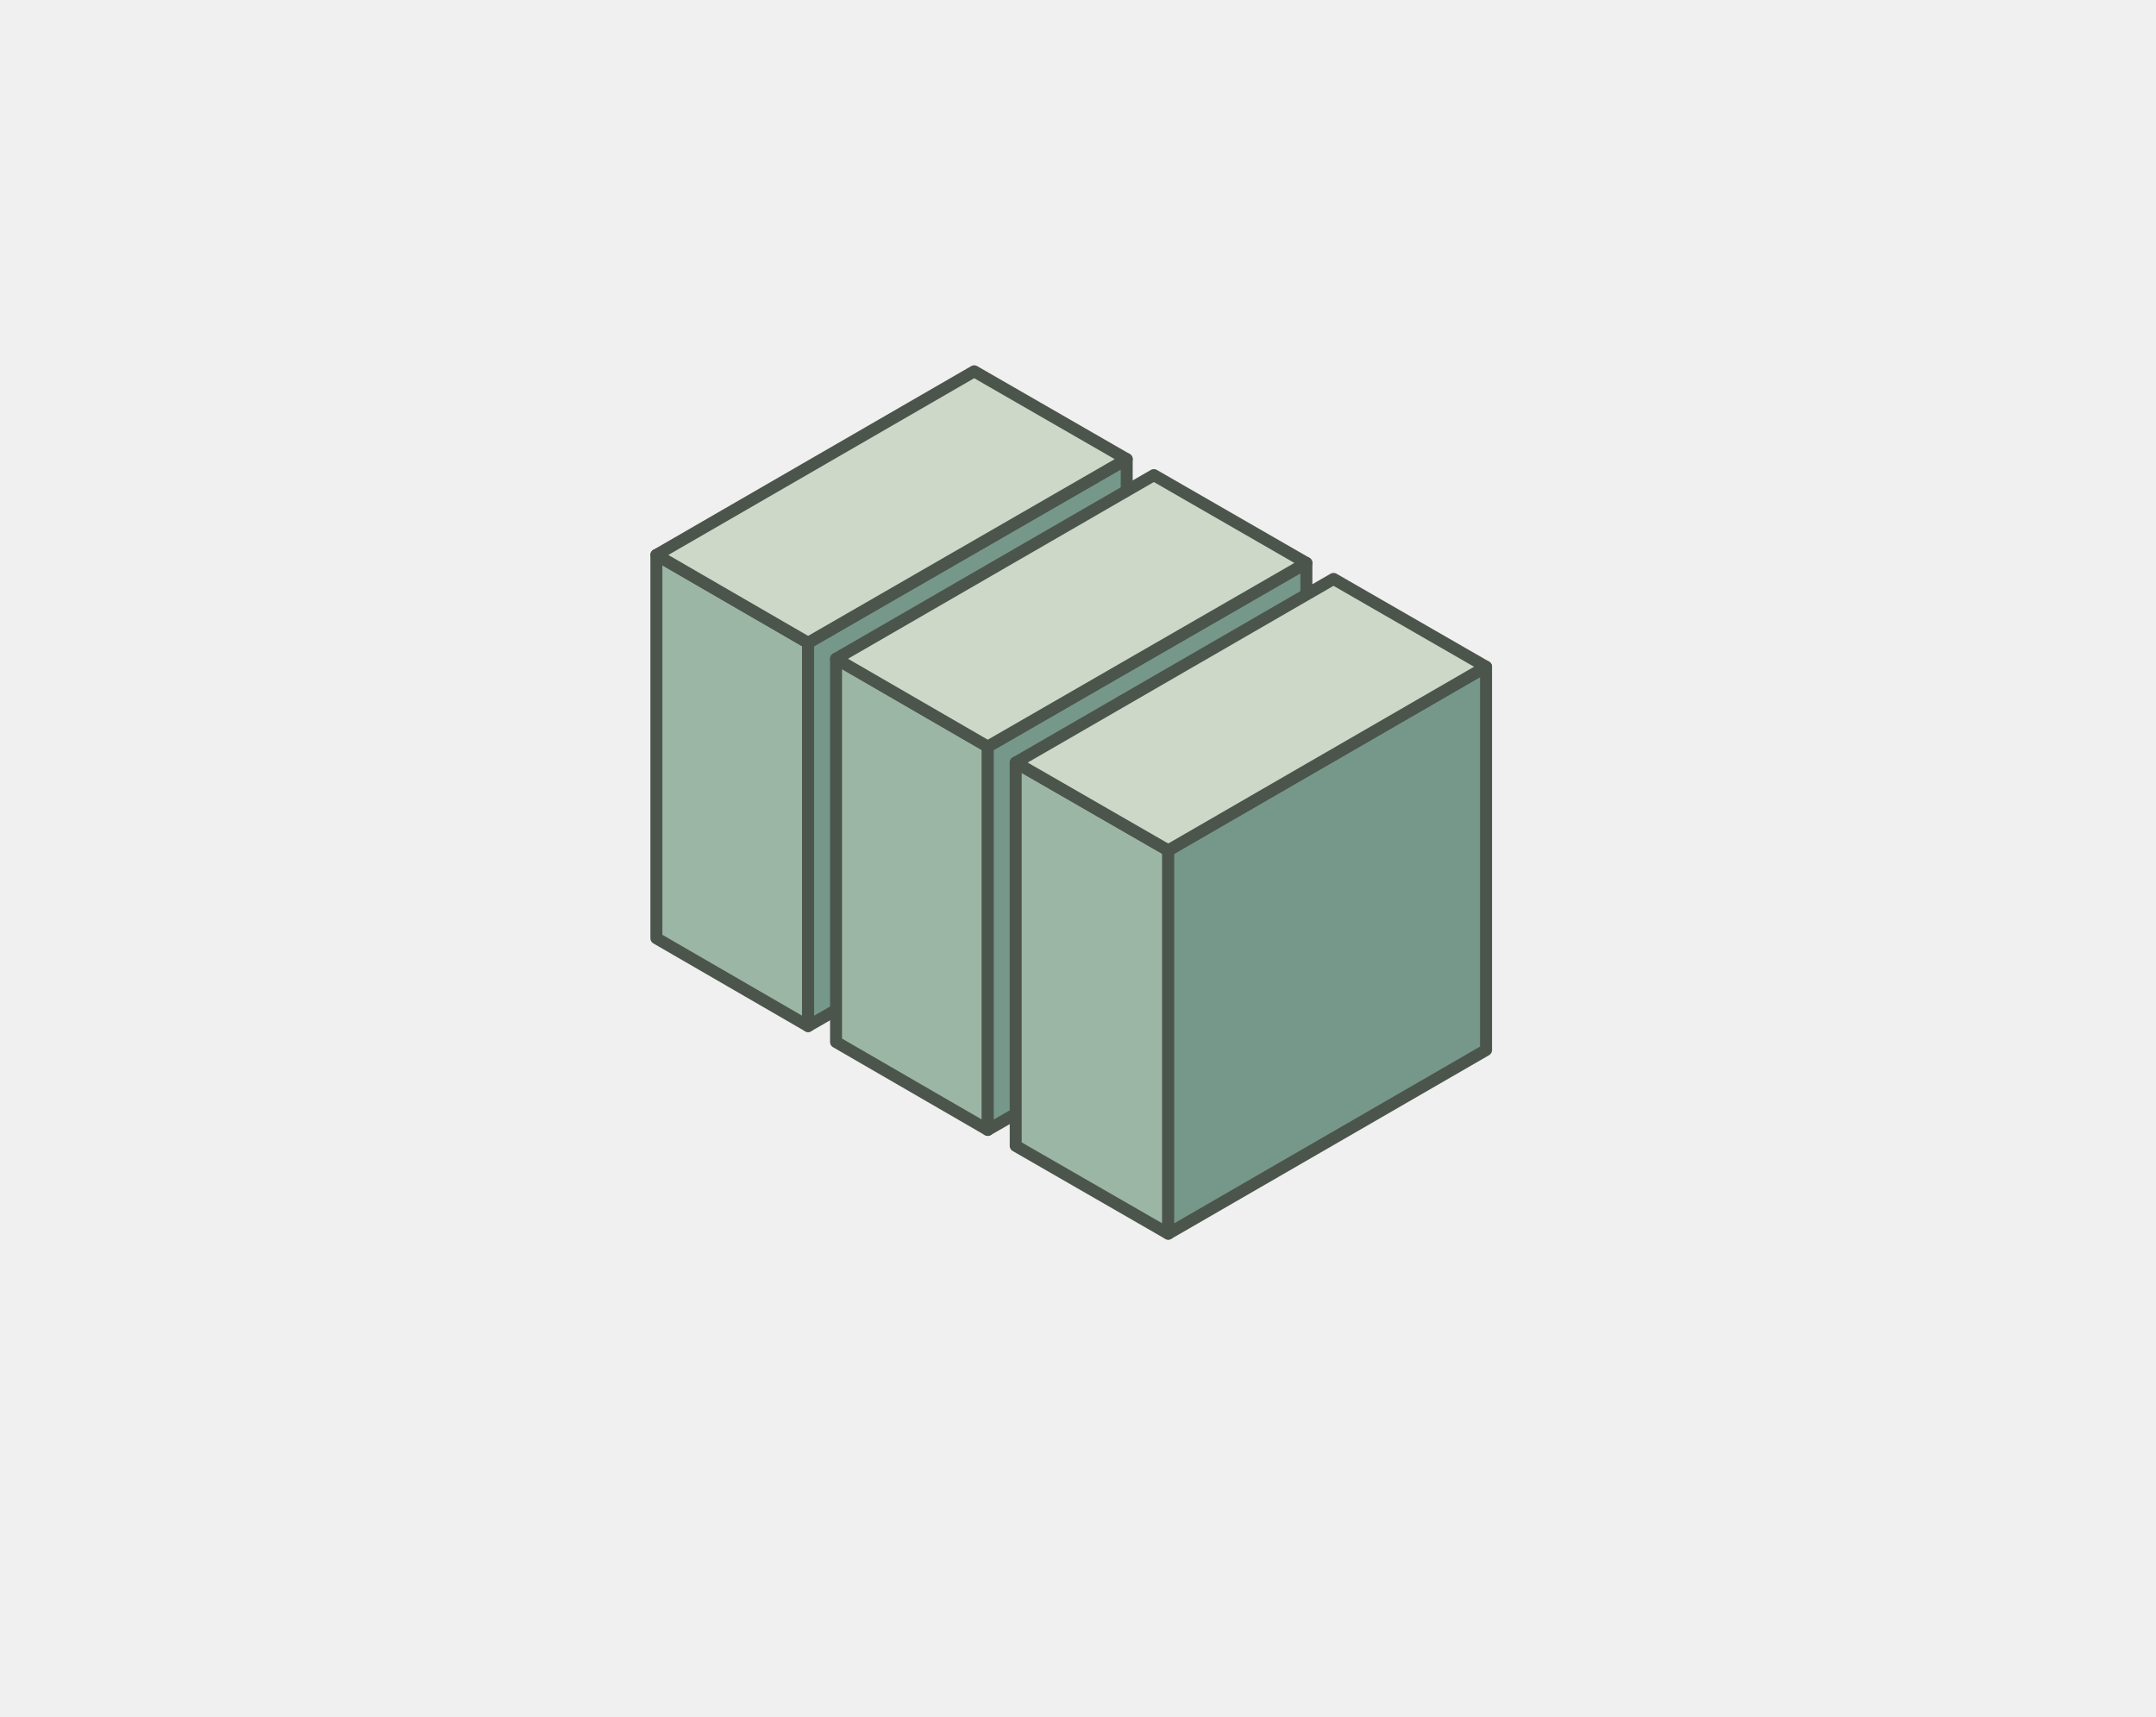
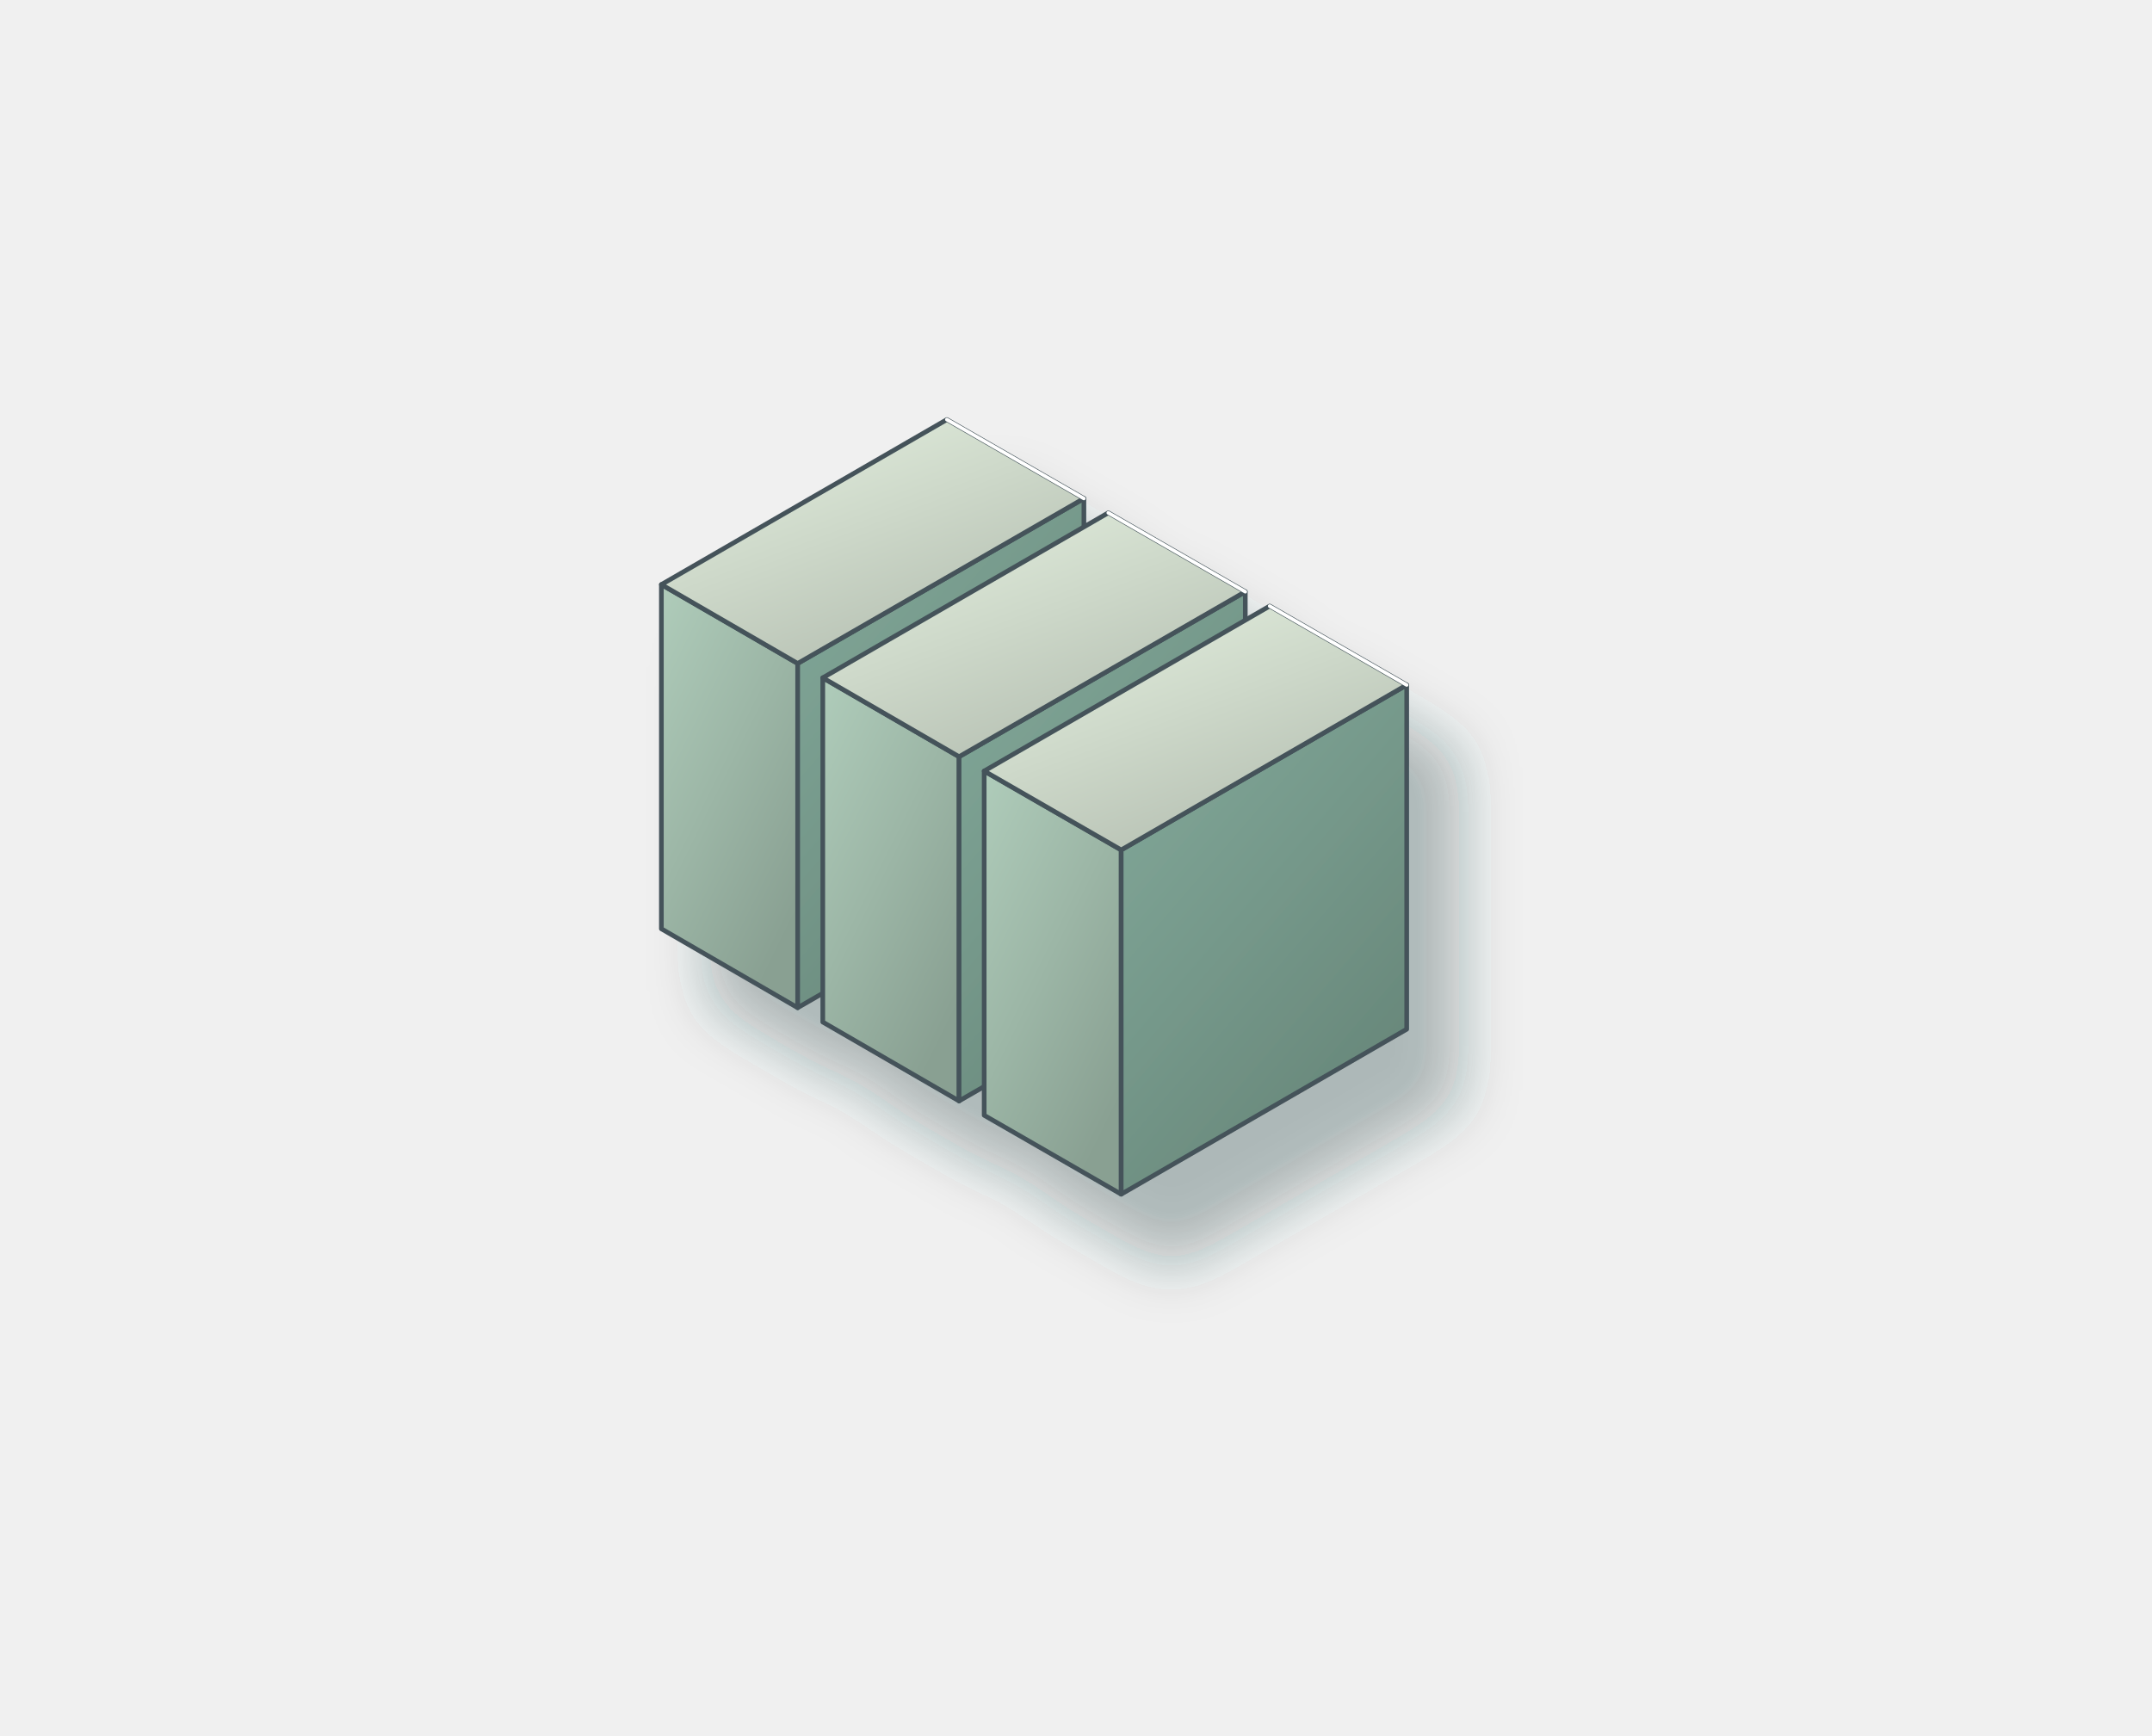
- <svg xmlns="http://www.w3.org/2000/svg" viewBox="25 0 270 215">
-   <polygon points="107.2,117.5 126.2,128.5 126.2,80.5 107.2,69.5" fill="#9cb6a6" stroke="#4c554c" stroke-width="1.5" stroke-linejoin="round" />
-   <polygon points="166.1,105.5 126.2,128.5 126.2,80.5 166.1,57.5" fill="#75988a" stroke="#4c554c" stroke-width="1.5" stroke-linejoin="round" />
-   <polygon points="147.0,46.5 166.1,57.5 126.2,80.5 107.2,69.5" fill="#cdd8c9" stroke="#4c554c" stroke-width="1.5" stroke-linejoin="round" />
-   <polygon points="129.7,130.5 148.7,141.5 148.7,93.5 129.7,82.5" fill="#9cb6a6" stroke="#4c554c" stroke-width="1.5" stroke-linejoin="round" />
-   <polygon points="188.6,118.5 148.7,141.5 148.7,93.5 188.6,70.5" fill="#75988a" stroke="#4c554c" stroke-width="1.5" stroke-linejoin="round" />
-   <polygon points="169.5,59.5 188.6,70.5 148.7,93.5 129.7,82.5" fill="#cdd8c9" stroke="#4c554c" stroke-width="1.5" stroke-linejoin="round" />
-   <polygon points="152.2,143.5 171.3,154.5 171.3,106.5 152.2,95.5" fill="#9cb6a6" stroke="#4c554c" stroke-width="1.5" stroke-linejoin="round" />
-   <polygon points="211.1,131.5 171.3,154.5 171.3,106.5 211.1,83.5" fill="#75988a" stroke="#4c554c" stroke-width="1.5" stroke-linejoin="round" />
-   <polygon points="192.0,72.5 211.1,83.5 171.3,106.5 152.2,95.5" fill="#cdd8c9" stroke="#4c554c" stroke-width="1.5" stroke-linejoin="round" />
+ <svg xmlns="http://www.w3.org/2000/svg" viewBox="15 -12 300 242">
+   <defs>
+     <radialGradient id="foliage" cx="30%" cy="25%">
+       <stop stop-color="#c6d58b" />
+       <stop offset=".4" stop-color="#729558" />
+       <stop offset="1" stop-color="#355d47" />
+     </radialGradient>
+     <linearGradient id="glass" x2="1" y2="1">
+       <stop stop-color="#b4d8dc" />
+       <stop offset=".45" stop-color="#4f7d8a" />
+       <stop offset=".5" stop-color="#b3cace" />
+       <stop offset="1" stop-color="#355461" />
+     </linearGradient>
+     <filter id="shadow" x="-35%" y="-35%" width="180%" height="190%">
+       <feDropShadow dx="7" dy="10" stdDeviation="4" flood-color="#223c3c" flood-opacity=".32" />
+     </filter>
+     <linearGradient id="7f918c-wall" x1="0" y1="0" x2=".65" y2="1">
+       <stop stop-color="#8ea29d" />
+       <stop offset=".52" stop-color="#7f918c" />
+       <stop offset="1" stop-color="#70807b" />
+     </linearGradient>
+     <linearGradient id="6a7e78-shade" x1="0" y1="0" x2=".65" y2="1">
+       <stop stop-color="#778d86" />
+       <stop offset=".52" stop-color="#6a7e78" />
+       <stop offset="1" stop-color="#5d6f6a" />
+     </linearGradient>
+     <linearGradient id="a9b4af-roof" x1="0" y1="0" x2=".65" y2="1">
+       <stop stop-color="#bdcac4" />
+       <stop offset=".52" stop-color="#a9b4af" />
+       <stop offset="1" stop-color="#959e9a" />
+     </linearGradient>
+     <linearGradient id="c08c39-wall" x1="0" y1="0" x2=".65" y2="1">
+       <stop stop-color="#d79d40" />
+       <stop offset=".52" stop-color="#c08c39" />
+       <stop offset="1" stop-color="#a97b32" />
+     </linearGradient>
+     <linearGradient id="ae7d31-shade" x1="0" y1="0" x2=".65" y2="1">
+       <stop stop-color="#c38c37" />
+       <stop offset=".52" stop-color="#ae7d31" />
+       <stop offset="1" stop-color="#996e2b" />
+     </linearGradient>
+     <linearGradient id="d8a341-roof" x1="0" y1="0" x2=".65" y2="1">
+       <stop stop-color="#f2b749" />
+       <stop offset=".52" stop-color="#d8a341" />
+       <stop offset="1" stop-color="#be8f39" />
+     </linearGradient>
+     <linearGradient id="9d9c8d-wall" x1="0" y1="0" x2=".65" y2="1">
+       <stop stop-color="#b0af9e" />
+       <stop offset=".52" stop-color="#9d9c8d" />
+       <stop offset="1" stop-color="#8a897c" />
+     </linearGradient>
+     <linearGradient id="8b978d-shade" x1="0" y1="0" x2=".65" y2="1">
+       <stop stop-color="#9ca99e" />
+       <stop offset=".52" stop-color="#8b978d" />
+       <stop offset="1" stop-color="#7a857c" />
+     </linearGradient>
+     <linearGradient id="bdbeb0-roof" x1="0" y1="0" x2=".65" y2="1">
+       <stop stop-color="#d4d5c5" />
+       <stop offset=".52" stop-color="#bdbeb0" />
+       <stop offset="1" stop-color="#a6a79b" />
+     </linearGradient>
+     <linearGradient id="67817e-wall" x1="0" y1="0" x2=".65" y2="1">
+       <stop stop-color="#73908d" />
+       <stop offset=".52" stop-color="#67817e" />
+       <stop offset="1" stop-color="#5b726f" />
+     </linearGradient>
+     <linearGradient id="466561-shade" x1="0" y1="0" x2=".65" y2="1">
+       <stop stop-color="#4e716d" />
+       <stop offset=".52" stop-color="#466561" />
+       <stop offset="1" stop-color="#3e5955" />
+     </linearGradient>
+     <linearGradient id="8b9b97-roof" x1="0" y1="0" x2=".65" y2="1">
+       <stop stop-color="#9caea9" />
+       <stop offset=".52" stop-color="#8b9b97" />
+       <stop offset="1" stop-color="#7a8885" />
+     </linearGradient>
+     <linearGradient id="a6b8ba-wall" x1="0" y1="0" x2=".65" y2="1">
+       <stop stop-color="#baced0" />
+       <stop offset=".52" stop-color="#a6b8ba" />
+       <stop offset="1" stop-color="#92a2a4" />
+     </linearGradient>
+     <linearGradient id="6f898c-shade" x1="0" y1="0" x2=".65" y2="1">
+       <stop stop-color="#7c999d" />
+       <stop offset=".52" stop-color="#6f898c" />
+       <stop offset="1" stop-color="#62797b" />
+     </linearGradient>
+     <linearGradient id="cbd3d2-roof" x1="0" y1="0" x2=".65" y2="1">
+       <stop stop-color="#e3eceb" />
+       <stop offset=".52" stop-color="#cbd3d2" />
+       <stop offset="1" stop-color="#b3bab9" />
+     </linearGradient>
+     <linearGradient id="b5c3c1-wall" x1="0" y1="0" x2=".65" y2="1">
+       <stop stop-color="#cbdad8" />
+       <stop offset=".52" stop-color="#b5c3c1" />
+       <stop offset="1" stop-color="#9facaa" />
+     </linearGradient>
+     <linearGradient id="91a7a7-shade" x1="0" y1="0" x2=".65" y2="1">
+       <stop stop-color="#a2bbbb" />
+       <stop offset=".52" stop-color="#91a7a7" />
+       <stop offset="1" stop-color="#809393" />
+     </linearGradient>
+     <linearGradient id="e4e5dd-roof" x1="0" y1="0" x2=".65" y2="1">
+       <stop stop-color="#fffff8" />
+       <stop offset=".52" stop-color="#e4e5dd" />
+       <stop offset="1" stop-color="#c9cac2" />
+     </linearGradient>
+     <linearGradient id="879c97-wall" x1="0" y1="0" x2=".65" y2="1">
+       <stop stop-color="#97afa9" />
+       <stop offset=".52" stop-color="#879c97" />
+       <stop offset="1" stop-color="#778985" />
+     </linearGradient>
+     <linearGradient id="667f7b-shade" x1="0" y1="0" x2=".65" y2="1">
+       <stop stop-color="#728e8a" />
+       <stop offset=".52" stop-color="#667f7b" />
+       <stop offset="1" stop-color="#5a706c" />
+     </linearGradient>
+     <linearGradient id="b1b5af-roof" x1="0" y1="0" x2=".65" y2="1">
+       <stop stop-color="#c6cbc4" />
+       <stop offset=".52" stop-color="#b1b5af" />
+       <stop offset="1" stop-color="#9c9f9a" />
+     </linearGradient>
+     <linearGradient id="9daea7-wall" x1="0" y1="0" x2=".65" y2="1">
+       <stop stop-color="#b0c3bb" />
+       <stop offset=".52" stop-color="#9daea7" />
+       <stop offset="1" stop-color="#8a9993" />
+     </linearGradient>
+     <linearGradient id="728b88-shade" x1="0" y1="0" x2=".65" y2="1">
+       <stop stop-color="#809c98" />
+       <stop offset=".52" stop-color="#728b88" />
+       <stop offset="1" stop-color="#647a78" />
+     </linearGradient>
+     <linearGradient id="e0e6df-roof" x1="0" y1="0" x2=".65" y2="1">
+       <stop stop-color="#fbfffa" />
+       <stop offset=".52" stop-color="#e0e6df" />
+       <stop offset="1" stop-color="#c5cac4" />
+     </linearGradient>
+     <linearGradient id="59696b-wall" x1="0" y1="0" x2=".65" y2="1">
+       <stop stop-color="#647678" />
+       <stop offset=".52" stop-color="#59696b" />
+       <stop offset="1" stop-color="#4e5c5e" />
+     </linearGradient>
+     <linearGradient id="40575c-shade" x1="0" y1="0" x2=".65" y2="1">
+       <stop stop-color="#486167" />
+       <stop offset=".52" stop-color="#40575c" />
+       <stop offset="1" stop-color="#384d51" />
+     </linearGradient>
+     <linearGradient id="626f74-roof" x1="0" y1="0" x2=".65" y2="1">
+       <stop stop-color="#6e7c82" />
+       <stop offset=".52" stop-color="#626f74" />
+       <stop offset="1" stop-color="#566266" />
+     </linearGradient>
+     <linearGradient id="a7bbb0-wall" x1="0" y1="0" x2=".65" y2="1">
+       <stop stop-color="#bbd1c5" />
+       <stop offset=".52" stop-color="#a7bbb0" />
+       <stop offset="1" stop-color="#93a59b" />
+     </linearGradient>
+     <linearGradient id="7c9c91-shade" x1="0" y1="0" x2=".65" y2="1">
+       <stop stop-color="#8bafa2" />
+       <stop offset=".52" stop-color="#7c9c91" />
+       <stop offset="1" stop-color="#6d8980" />
+     </linearGradient>
+     <linearGradient id="d9e0d3-roof" x1="0" y1="0" x2=".65" y2="1">
+       <stop stop-color="#f3fbec" />
+       <stop offset=".52" stop-color="#d9e0d3" />
+       <stop offset="1" stop-color="#bfc5ba" />
+     </linearGradient>
+     <linearGradient id="869d98-wall" x1="0" y1="0" x2=".65" y2="1">
+       <stop stop-color="#96b0aa" />
+       <stop offset=".52" stop-color="#869d98" />
+       <stop offset="1" stop-color="#768a86" />
+     </linearGradient>
+     <linearGradient id="627d7b-shade" x1="0" y1="0" x2=".65" y2="1">
+       <stop stop-color="#6e8c8a" />
+       <stop offset=".52" stop-color="#627d7b" />
+       <stop offset="1" stop-color="#566e6c" />
+     </linearGradient>
+     <linearGradient id="d0d8d1-roof" x1="0" y1="0" x2=".65" y2="1">
+       <stop stop-color="#e9f2ea" />
+       <stop offset=".52" stop-color="#d0d8d1" />
+       <stop offset="1" stop-color="#b7beb8" />
+     </linearGradient>
+     <linearGradient id="7c9c91-wall" x1="0" y1="0" x2=".65" y2="1">
+       <stop stop-color="#8bafa2" />
+       <stop offset=".52" stop-color="#7c9c91" />
+       <stop offset="1" stop-color="#6d8980" />
+     </linearGradient>
+     <linearGradient id="688b82-shade" x1="0" y1="0" x2=".65" y2="1">
+       <stop stop-color="#749c92" />
+       <stop offset=".52" stop-color="#688b82" />
+       <stop offset="1" stop-color="#5c7a72" />
+     </linearGradient>
+     <linearGradient id="afc4b3-roof" x1="0" y1="0" x2=".65" y2="1">
+       <stop stop-color="#c4dcc8" />
+       <stop offset=".52" stop-color="#afc4b3" />
+       <stop offset="1" stop-color="#9aac9e" />
+     </linearGradient>
+     <linearGradient id="456b66-wall" x1="0" y1="0" x2=".65" y2="1">
+       <stop stop-color="#4d7872" />
+       <stop offset=".52" stop-color="#456b66" />
+       <stop offset="1" stop-color="#3d5e5a" />
+     </linearGradient>
+     <linearGradient id="35575a-shade" x1="0" y1="0" x2=".65" y2="1">
+       <stop stop-color="#3b6165" />
+       <stop offset=".52" stop-color="#35575a" />
+       <stop offset="1" stop-color="#2f4d4f" />
+     </linearGradient>
+     <linearGradient id="547d78-roof" x1="0" y1="0" x2=".65" y2="1">
+       <stop stop-color="#5e8c86" />
+       <stop offset=".52" stop-color="#547d78" />
+       <stop offset="1" stop-color="#4a6e6a" />
+     </linearGradient>
+     <linearGradient id="6f8f65-wall" x1="0" y1="0" x2=".65" y2="1">
+       <stop stop-color="#7ca071" />
+       <stop offset=".52" stop-color="#6f8f65" />
+       <stop offset="1" stop-color="#627e59" />
+     </linearGradient>
+     <linearGradient id="637d59-shade" x1="0" y1="0" x2=".65" y2="1">
+       <stop stop-color="#6f8c64" />
+       <stop offset=".52" stop-color="#637d59" />
+       <stop offset="1" stop-color="#576e4e" />
+     </linearGradient>
+     <linearGradient id="8da97c-roof" x1="0" y1="0" x2=".65" y2="1">
+       <stop stop-color="#9ebd8b" />
+       <stop offset=".52" stop-color="#8da97c" />
+       <stop offset="1" stop-color="#7c956d" />
+     </linearGradient>
+     <linearGradient id="608488-wall" x1="0" y1="0" x2=".65" y2="1">
+       <stop stop-color="#6c9498" />
+       <stop offset=".52" stop-color="#608488" />
+       <stop offset="1" stop-color="#547478" />
+     </linearGradient>
+     <linearGradient id="486770-shade" x1="0" y1="0" x2=".65" y2="1">
+       <stop stop-color="#51737d" />
+       <stop offset=".52" stop-color="#486770" />
+       <stop offset="1" stop-color="#3f5b63" />
+     </linearGradient>
+     <linearGradient id="91b7b7-roof" x1="0" y1="0" x2=".65" y2="1">
+       <stop stop-color="#a2cdcd" />
+       <stop offset=".52" stop-color="#91b7b7" />
+       <stop offset="1" stop-color="#80a1a1" />
+     </linearGradient>
+     <linearGradient id="7c956b-wall" x1="0" y1="0" x2=".65" y2="1">
+       <stop stop-color="#8ba778" />
+       <stop offset=".52" stop-color="#7c956b" />
+       <stop offset="1" stop-color="#6d835e" />
+     </linearGradient>
+     <linearGradient id="6b865d-shade" x1="0" y1="0" x2=".65" y2="1">
+       <stop stop-color="#789668" />
+       <stop offset=".52" stop-color="#6b865d" />
+       <stop offset="1" stop-color="#5e7652" />
+     </linearGradient>
+     <linearGradient id="91a87e-roof" x1="0" y1="0" x2=".65" y2="1">
+       <stop stop-color="#a2bc8d" />
+       <stop offset=".52" stop-color="#91a87e" />
+       <stop offset="1" stop-color="#80946f" />
+     </linearGradient>
+     <linearGradient id="8ba398-wall" x1="0" y1="0" x2=".65" y2="1">
+       <stop stop-color="#9cb7aa" />
+       <stop offset=".52" stop-color="#8ba398" />
+       <stop offset="1" stop-color="#7a8f86" />
+     </linearGradient>
+     <linearGradient id="65877f-shade" x1="0" y1="0" x2=".65" y2="1">
+       <stop stop-color="#71978e" />
+       <stop offset=".52" stop-color="#65877f" />
+       <stop offset="1" stop-color="#597770" />
+     </linearGradient>
+     <linearGradient id="b7c5ba-roof" x1="0" y1="0" x2=".65" y2="1">
+       <stop stop-color="#cdddd0" />
+       <stop offset=".52" stop-color="#b7c5ba" />
+       <stop offset="1" stop-color="#a1ada4" />
+     </linearGradient>
+     <linearGradient id="76988c-wall" x1="0" y1="0" x2=".65" y2="1">
+       <stop stop-color="#84aa9d" />
+       <stop offset=".52" stop-color="#76988c" />
+       <stop offset="1" stop-color="#68867b" />
+     </linearGradient>
+     <linearGradient id="809e92-wall" x1="0" y1="0" x2=".65" y2="1">
+       <stop stop-color="#8fb1a4" />
+       <stop offset=".52" stop-color="#809e92" />
+       <stop offset="1" stop-color="#718b80" />
+     </linearGradient>
+     <linearGradient id="5f7f77-shade" x1="0" y1="0" x2=".65" y2="1">
+       <stop stop-color="#6a8e85" />
+       <stop offset=".52" stop-color="#5f7f77" />
+       <stop offset="1" stop-color="#547069" />
+     </linearGradient>
+     <linearGradient id="b5c7bd-roof" x1="0" y1="0" x2=".65" y2="1">
+       <stop stop-color="#cbdfd4" />
+       <stop offset=".52" stop-color="#b5c7bd" />
+       <stop offset="1" stop-color="#9fafa6" />
+     </linearGradient>
+     <linearGradient id="607d82-wall" x1="0" y1="0" x2=".65" y2="1">
+       <stop stop-color="#6c8c92" />
+       <stop offset=".52" stop-color="#607d82" />
+       <stop offset="1" stop-color="#546e72" />
+     </linearGradient>
+     <linearGradient id="3b5864-shade" x1="0" y1="0" x2=".65" y2="1">
+       <stop stop-color="#426370" />
+       <stop offset=".52" stop-color="#3b5864" />
+       <stop offset="1" stop-color="#344d58" />
+     </linearGradient>
+     <linearGradient id="9eb5b3-roof" x1="0" y1="0" x2=".65" y2="1">
+       <stop stop-color="#b1cbc8" />
+       <stop offset=".52" stop-color="#9eb5b3" />
+       <stop offset="1" stop-color="#8b9f9e" />
+     </linearGradient>
+     <linearGradient id="91a99a-wall" x1="0" y1="0" x2=".65" y2="1">
+       <stop stop-color="#a2bdac" />
+       <stop offset=".52" stop-color="#91a99a" />
+       <stop offset="1" stop-color="#809588" />
+     </linearGradient>
+     <linearGradient id="708f81-shade" x1="0" y1="0" x2=".65" y2="1">
+       <stop stop-color="#7da090" />
+       <stop offset=".52" stop-color="#708f81" />
+       <stop offset="1" stop-color="#637e72" />
+     </linearGradient>
+     <linearGradient id="cdd6c8-roof" x1="0" y1="0" x2=".65" y2="1">
+       <stop stop-color="#e6f0e0" />
+       <stop offset=".52" stop-color="#cdd6c8" />
+       <stop offset="1" stop-color="#b4bcb0" />
+     </linearGradient>
+     <linearGradient id="bdc8bc-wall" x1="0" y1="0" x2=".65" y2="1">
+       <stop stop-color="#d4e0d3" />
+       <stop offset=".52" stop-color="#bdc8bc" />
+       <stop offset="1" stop-color="#a6b0a5" />
+     </linearGradient>
+     <linearGradient id="8baba0-shade" x1="0" y1="0" x2=".65" y2="1">
+       <stop stop-color="#9cc0b3" />
+       <stop offset=".52" stop-color="#8baba0" />
+       <stop offset="1" stop-color="#7a968d" />
+     </linearGradient>
+     <linearGradient id="dbdfd0-roof" x1="0" y1="0" x2=".65" y2="1">
+       <stop stop-color="#f5fae9" />
+       <stop offset=".52" stop-color="#dbdfd0" />
+       <stop offset="1" stop-color="#c1c4b7" />
+     </linearGradient>
+     <linearGradient id="a8b9a8-wall" x1="0" y1="0" x2=".65" y2="1">
+       <stop stop-color="#bccfbc" />
+       <stop offset=".52" stop-color="#a8b9a8" />
+       <stop offset="1" stop-color="#94a394" />
+     </linearGradient>
+     <linearGradient id="809d90-shade" x1="0" y1="0" x2=".65" y2="1">
+       <stop stop-color="#8fb0a1" />
+       <stop offset=".52" stop-color="#809d90" />
+       <stop offset="1" stop-color="#718a7f" />
+     </linearGradient>
+     <linearGradient id="d3d9c8-roof" x1="0" y1="0" x2=".65" y2="1">
+       <stop stop-color="#ecf3e0" />
+       <stop offset=".52" stop-color="#d3d9c8" />
+       <stop offset="1" stop-color="#babfb0" />
+     </linearGradient>
+     <linearGradient id="8ba79b-wall" x1="0" y1="0" x2=".65" y2="1">
+       <stop stop-color="#9cbbae" />
+       <stop offset=".52" stop-color="#8ba79b" />
+       <stop offset="1" stop-color="#7a9388" />
+     </linearGradient>
+     <linearGradient id="698b82-shade" x1="0" y1="0" x2=".65" y2="1">
+       <stop stop-color="#769c92" />
+       <stop offset=".52" stop-color="#698b82" />
+       <stop offset="1" stop-color="#5c7a72" />
+     </linearGradient>
+     <linearGradient id="abc0b0-roof" x1="0" y1="0" x2=".65" y2="1">
+       <stop stop-color="#c0d7c5" />
+       <stop offset=".52" stop-color="#abc0b0" />
+       <stop offset="1" stop-color="#96a99b" />
+     </linearGradient>
+     <linearGradient id="e1e4d4-roof" x1="0" y1="0" x2=".65" y2="1">
+       <stop stop-color="#fcffed" />
+       <stop offset=".52" stop-color="#e1e4d4" />
+       <stop offset="1" stop-color="#c6c9bb" />
+     </linearGradient>
+     <linearGradient id="f4edd9-roof" x1="0" y1="0" x2=".65" y2="1">
+       <stop stop-color="#fffff3" />
+       <stop offset=".52" stop-color="#f4edd9" />
+       <stop offset="1" stop-color="#d7d1bf" />
+     </linearGradient>
+     <linearGradient id="b28a43-wall" x1="0" y1="0" x2=".65" y2="1">
+       <stop stop-color="#c79b4b" />
+       <stop offset=".52" stop-color="#b28a43" />
+       <stop offset="1" stop-color="#9d793b" />
+     </linearGradient>
+     <linearGradient id="a07736-shade" x1="0" y1="0" x2=".65" y2="1">
+       <stop stop-color="#b3853c" />
+       <stop offset=".52" stop-color="#a07736" />
+       <stop offset="1" stop-color="#8d6930" />
+     </linearGradient>
+     <linearGradient id="849c95-wall" x1="0" y1="0" x2=".65" y2="1">
+       <stop stop-color="#94afa7" />
+       <stop offset=".52" stop-color="#849c95" />
+       <stop offset="1" stop-color="#748983" />
+     </linearGradient>
+     <linearGradient id="516f72-shade" x1="0" y1="0" x2=".65" y2="1">
+       <stop stop-color="#5b7c80" />
+       <stop offset=".52" stop-color="#516f72" />
+       <stop offset="1" stop-color="#476264" />
+     </linearGradient>
+     <linearGradient id="b8c6bf-roof" x1="0" y1="0" x2=".65" y2="1">
+       <stop stop-color="#ceded6" />
+       <stop offset=".52" stop-color="#b8c6bf" />
+       <stop offset="1" stop-color="#a2aea8" />
+     </linearGradient>
+     <linearGradient id="bf8b3d-wall" x1="0" y1="0" x2=".65" y2="1">
+       <stop stop-color="#d69c44" />
+       <stop offset=".52" stop-color="#bf8b3d" />
+       <stop offset="1" stop-color="#a87a36" />
+     </linearGradient>
+     <linearGradient id="a47132-shade" x1="0" y1="0" x2=".65" y2="1">
+       <stop stop-color="#b87f38" />
+       <stop offset=".52" stop-color="#a47132" />
+       <stop offset="1" stop-color="#90632c" />
+     </linearGradient>
+     <linearGradient id="afb8aa-wall" x1="0" y1="0" x2=".65" y2="1">
+       <stop stop-color="#c4cebe" />
+       <stop offset=".52" stop-color="#afb8aa" />
+       <stop offset="1" stop-color="#9aa296" />
+     </linearGradient>
+     <linearGradient id="78988b-shade" x1="0" y1="0" x2=".65" y2="1">
+       <stop stop-color="#86aa9c" />
+       <stop offset=".52" stop-color="#78988b" />
+       <stop offset="1" stop-color="#6a867a" />
+     </linearGradient>
+     <linearGradient id="435654-wall" x1="0" y1="0" x2=".65" y2="1">
+       <stop stop-color="#4b605e" />
+       <stop offset=".52" stop-color="#435654" />
+       <stop offset="1" stop-color="#3b4c4a" />
+     </linearGradient>
+     <linearGradient id="2d454b-shade" x1="0" y1="0" x2=".65" y2="1">
+       <stop stop-color="#324d54" />
+       <stop offset=".52" stop-color="#2d454b" />
+       <stop offset="1" stop-color="#283d42" />
+     </linearGradient>
+     <linearGradient id="6a7c76-roof" x1="0" y1="0" x2=".65" y2="1">
+       <stop stop-color="#778b84" />
+       <stop offset=".52" stop-color="#6a7c76" />
+       <stop offset="1" stop-color="#5d6d68" />
+     </linearGradient>
+     <linearGradient id="35575a-wall" x1="0" y1="0" x2=".65" y2="1">
+       <stop stop-color="#3b6165" />
+       <stop offset=".52" stop-color="#35575a" />
+       <stop offset="1" stop-color="#2f4d4f" />
+     </linearGradient>
+     <linearGradient id="35575a-roof" x1="0" y1="0" x2=".65" y2="1">
+       <stop stop-color="#3b6165" />
+       <stop offset=".52" stop-color="#35575a" />
+       <stop offset="1" stop-color="#2f4d4f" />
+     </linearGradient>
+     <linearGradient id="b5863a-wall" x1="0" y1="0" x2=".65" y2="1">
+       <stop stop-color="#cb9641" />
+       <stop offset=".52" stop-color="#b5863a" />
+       <stop offset="1" stop-color="#9f7633" />
+     </linearGradient>
+     <linearGradient id="a67831-shade" x1="0" y1="0" x2=".65" y2="1">
+       <stop stop-color="#ba8637" />
+       <stop offset=".52" stop-color="#a67831" />
+       <stop offset="1" stop-color="#926a2b" />
+     </linearGradient>
+     <linearGradient id="9bb5aa-wall" x1="0" y1="0" x2=".65" y2="1">
+       <stop stop-color="#aecbbe" />
+       <stop offset=".52" stop-color="#9bb5aa" />
+       <stop offset="1" stop-color="#889f96" />
+     </linearGradient>
+     <linearGradient id="547d78-shade" x1="0" y1="0" x2=".65" y2="1">
+       <stop stop-color="#5e8c86" />
+       <stop offset=".52" stop-color="#547d78" />
+       <stop offset="1" stop-color="#4a6e6a" />
+     </linearGradient>
+     <linearGradient id="547d78-wall" x1="0" y1="0" x2=".65" y2="1">
+       <stop stop-color="#5e8c86" />
+       <stop offset=".52" stop-color="#547d78" />
+       <stop offset="1" stop-color="#4a6e6a" />
+     </linearGradient>
+     <linearGradient id="aebcae-wall" x1="0" y1="0" x2=".65" y2="1">
+       <stop stop-color="#c3d3c3" />
+       <stop offset=".52" stop-color="#aebcae" />
+       <stop offset="1" stop-color="#99a599" />
+     </linearGradient>
+     <linearGradient id="8ca597-shade" x1="0" y1="0" x2=".65" y2="1">
+       <stop stop-color="#9db9a9" />
+       <stop offset=".52" stop-color="#8ca597" />
+       <stop offset="1" stop-color="#7b9185" />
+     </linearGradient>
+     <linearGradient id="d5d7c7-roof" x1="0" y1="0" x2=".65" y2="1">
+       <stop stop-color="#eff1df" />
+       <stop offset=".52" stop-color="#d5d7c7" />
+       <stop offset="1" stop-color="#bbbdaf" />
+     </linearGradient>
+     <linearGradient id="bd8e42-wall" x1="0" y1="0" x2=".65" y2="1">
+       <stop stop-color="#d49f4a" />
+       <stop offset=".52" stop-color="#bd8e42" />
+       <stop offset="1" stop-color="#a67d3a" />
+     </linearGradient>
+     <linearGradient id="a77e3b-shade" x1="0" y1="0" x2=".65" y2="1">
+       <stop stop-color="#bb8d42" />
+       <stop offset=".52" stop-color="#a77e3b" />
+       <stop offset="1" stop-color="#936f34" />
+     </linearGradient>
+     <linearGradient id="aac3b6-wall" x1="0" y1="0" x2=".65" y2="1">
+       <stop stop-color="#bedacc" />
+       <stop offset=".52" stop-color="#aac3b6" />
+       <stop offset="1" stop-color="#96aca0" />
+     </linearGradient>
+     <linearGradient id="e0c98d-wall" x1="0" y1="0" x2=".65" y2="1">
+       <stop stop-color="#fbe19e" />
+       <stop offset=".52" stop-color="#e0c98d" />
+       <stop offset="1" stop-color="#c5b17c" />
+     </linearGradient>
+     <linearGradient id="bfa271-shade" x1="0" y1="0" x2=".65" y2="1">
+       <stop stop-color="#d6b57f" />
+       <stop offset=".52" stop-color="#bfa271" />
+       <stop offset="1" stop-color="#a88f63" />
+     </linearGradient>
+     <linearGradient id="fff4bc-roof" x1="0" y1="0" x2=".65" y2="1">
+       <stop stop-color="#ffffd3" />
+       <stop offset=".52" stop-color="#fff4bc" />
+       <stop offset="1" stop-color="#e0d7a5" />
+     </linearGradient>
+     <linearGradient id="96b3a5-wall" x1="0" y1="0" x2=".65" y2="1">
+       <stop stop-color="#a8c8b9" />
+       <stop offset=".52" stop-color="#96b3a5" />
+       <stop offset="1" stop-color="#849e91" />
+     </linearGradient>
+     <linearGradient id="72958a-shade" x1="0" y1="0" x2=".65" y2="1">
+       <stop stop-color="#80a79b" />
+       <stop offset=".52" stop-color="#72958a" />
+       <stop offset="1" stop-color="#648379" />
+     </linearGradient>
+     <linearGradient id="ccdbcd-roof" x1="0" y1="0" x2=".65" y2="1">
+       <stop stop-color="#e4f5e6" />
+       <stop offset=".52" stop-color="#ccdbcd" />
+       <stop offset="1" stop-color="#b4c1b4" />
+     </linearGradient>
+     <linearGradient id="8aa79a-wall" x1="0" y1="0" x2=".65" y2="1">
+       <stop stop-color="#9bbbac" />
+       <stop offset=".52" stop-color="#8aa79a" />
+       <stop offset="1" stop-color="#799388" />
+     </linearGradient>
+     <linearGradient id="63877d-shade" x1="0" y1="0" x2=".65" y2="1">
+       <stop stop-color="#6f978c" />
+       <stop offset=".52" stop-color="#63877d" />
+       <stop offset="1" stop-color="#57776e" />
+     </linearGradient>
+     <linearGradient id="b9ccbf-roof" x1="0" y1="0" x2=".65" y2="1">
+       <stop stop-color="#cfe4d6" />
+       <stop offset=".52" stop-color="#b9ccbf" />
+       <stop offset="1" stop-color="#a3b4a8" />
+     </linearGradient>
+     <linearGradient id="a7bcae-wall" x1="0" y1="0" x2=".65" y2="1">
+       <stop stop-color="#bbd3c3" />
+       <stop offset=".52" stop-color="#a7bcae" />
+       <stop offset="1" stop-color="#93a599" />
+     </linearGradient>
+     <linearGradient id="9cb6a6-wall" x1="0" y1="0" x2=".65" y2="1">
+       <stop stop-color="#afccba" />
+       <stop offset=".52" stop-color="#9cb6a6" />
+       <stop offset="1" stop-color="#89a092" />
+     </linearGradient>
+     <linearGradient id="75988a-shade" x1="0" y1="0" x2=".65" y2="1">
+       <stop stop-color="#83aa9b" />
+       <stop offset=".52" stop-color="#75988a" />
+       <stop offset="1" stop-color="#678679" />
+     </linearGradient>
+     <linearGradient id="cdd8c9-roof" x1="0" y1="0" x2=".65" y2="1">
+       <stop stop-color="#e6f2e1" />
+       <stop offset=".52" stop-color="#cdd8c9" />
+       <stop offset="1" stop-color="#b4beb1" />
+     </linearGradient>
+   </defs>
+   <style>.crane-boom{transform-origin:147px 21px;animation:sway 7s ease-in-out infinite alternate}@keyframes sway{to{transform:rotate(2deg)}}@media(prefers-reduced-motion:reduce){*{animation:none!important}}</style>
+   <g filter="url(#shadow)">
+     <polygon points="107.2,117.5 126.2,128.5 126.2,80.5 107.2,69.5" fill="url(#9cb6a6-wall)" stroke="#44535a" stroke-width="0.65" stroke-linejoin="round" />
+     <polygon points="166.1,105.5 126.2,128.5 126.2,80.5 166.1,57.5" fill="url(#75988a-shade)" stroke="#44535a" stroke-width="0.65" stroke-linejoin="round" />
+     <polygon points="147.0,46.5 166.1,57.5 126.2,80.5 107.2,69.5" fill="url(#cdd8c9-roof)" stroke="#44535a" stroke-width="0.65" stroke-linejoin="round" />
+     <path d="M147.0,46.5 L166.1,57.5" fill="none" stroke="#ffffff" stroke-width="0.5" stroke-linecap="round" />
+     <polygon points="129.7,130.5 148.7,141.5 148.7,93.5 129.7,82.5" fill="url(#9cb6a6-wall)" stroke="#44535a" stroke-width="0.65" stroke-linejoin="round" />
+     <polygon points="188.6,118.5 148.7,141.5 148.7,93.5 188.6,70.5" fill="url(#75988a-shade)" stroke="#44535a" stroke-width="0.65" stroke-linejoin="round" />
+     <polygon points="169.5,59.5 188.6,70.5 148.7,93.5 129.7,82.5" fill="url(#cdd8c9-roof)" stroke="#44535a" stroke-width="0.65" stroke-linejoin="round" />
+     <path d="M169.5,59.5 L188.6,70.5" fill="none" stroke="#ffffff" stroke-width="0.5" stroke-linecap="round" />
+     <polygon points="152.2,143.5 171.3,154.5 171.3,106.5 152.2,95.5" fill="url(#9cb6a6-wall)" stroke="#44535a" stroke-width="0.65" stroke-linejoin="round" />
+     <polygon points="211.1,131.5 171.3,154.5 171.3,106.5 211.1,83.5" fill="url(#75988a-shade)" stroke="#44535a" stroke-width="0.65" stroke-linejoin="round" />
+     <polygon points="192.0,72.5 211.1,83.5 171.3,106.5 152.2,95.5" fill="url(#cdd8c9-roof)" stroke="#44535a" stroke-width="0.65" stroke-linejoin="round" />
+     <path d="M192.0,72.5 L211.1,83.5" fill="none" stroke="#ffffff" stroke-width="0.5" stroke-linecap="round" />
+   </g>
</svg>
